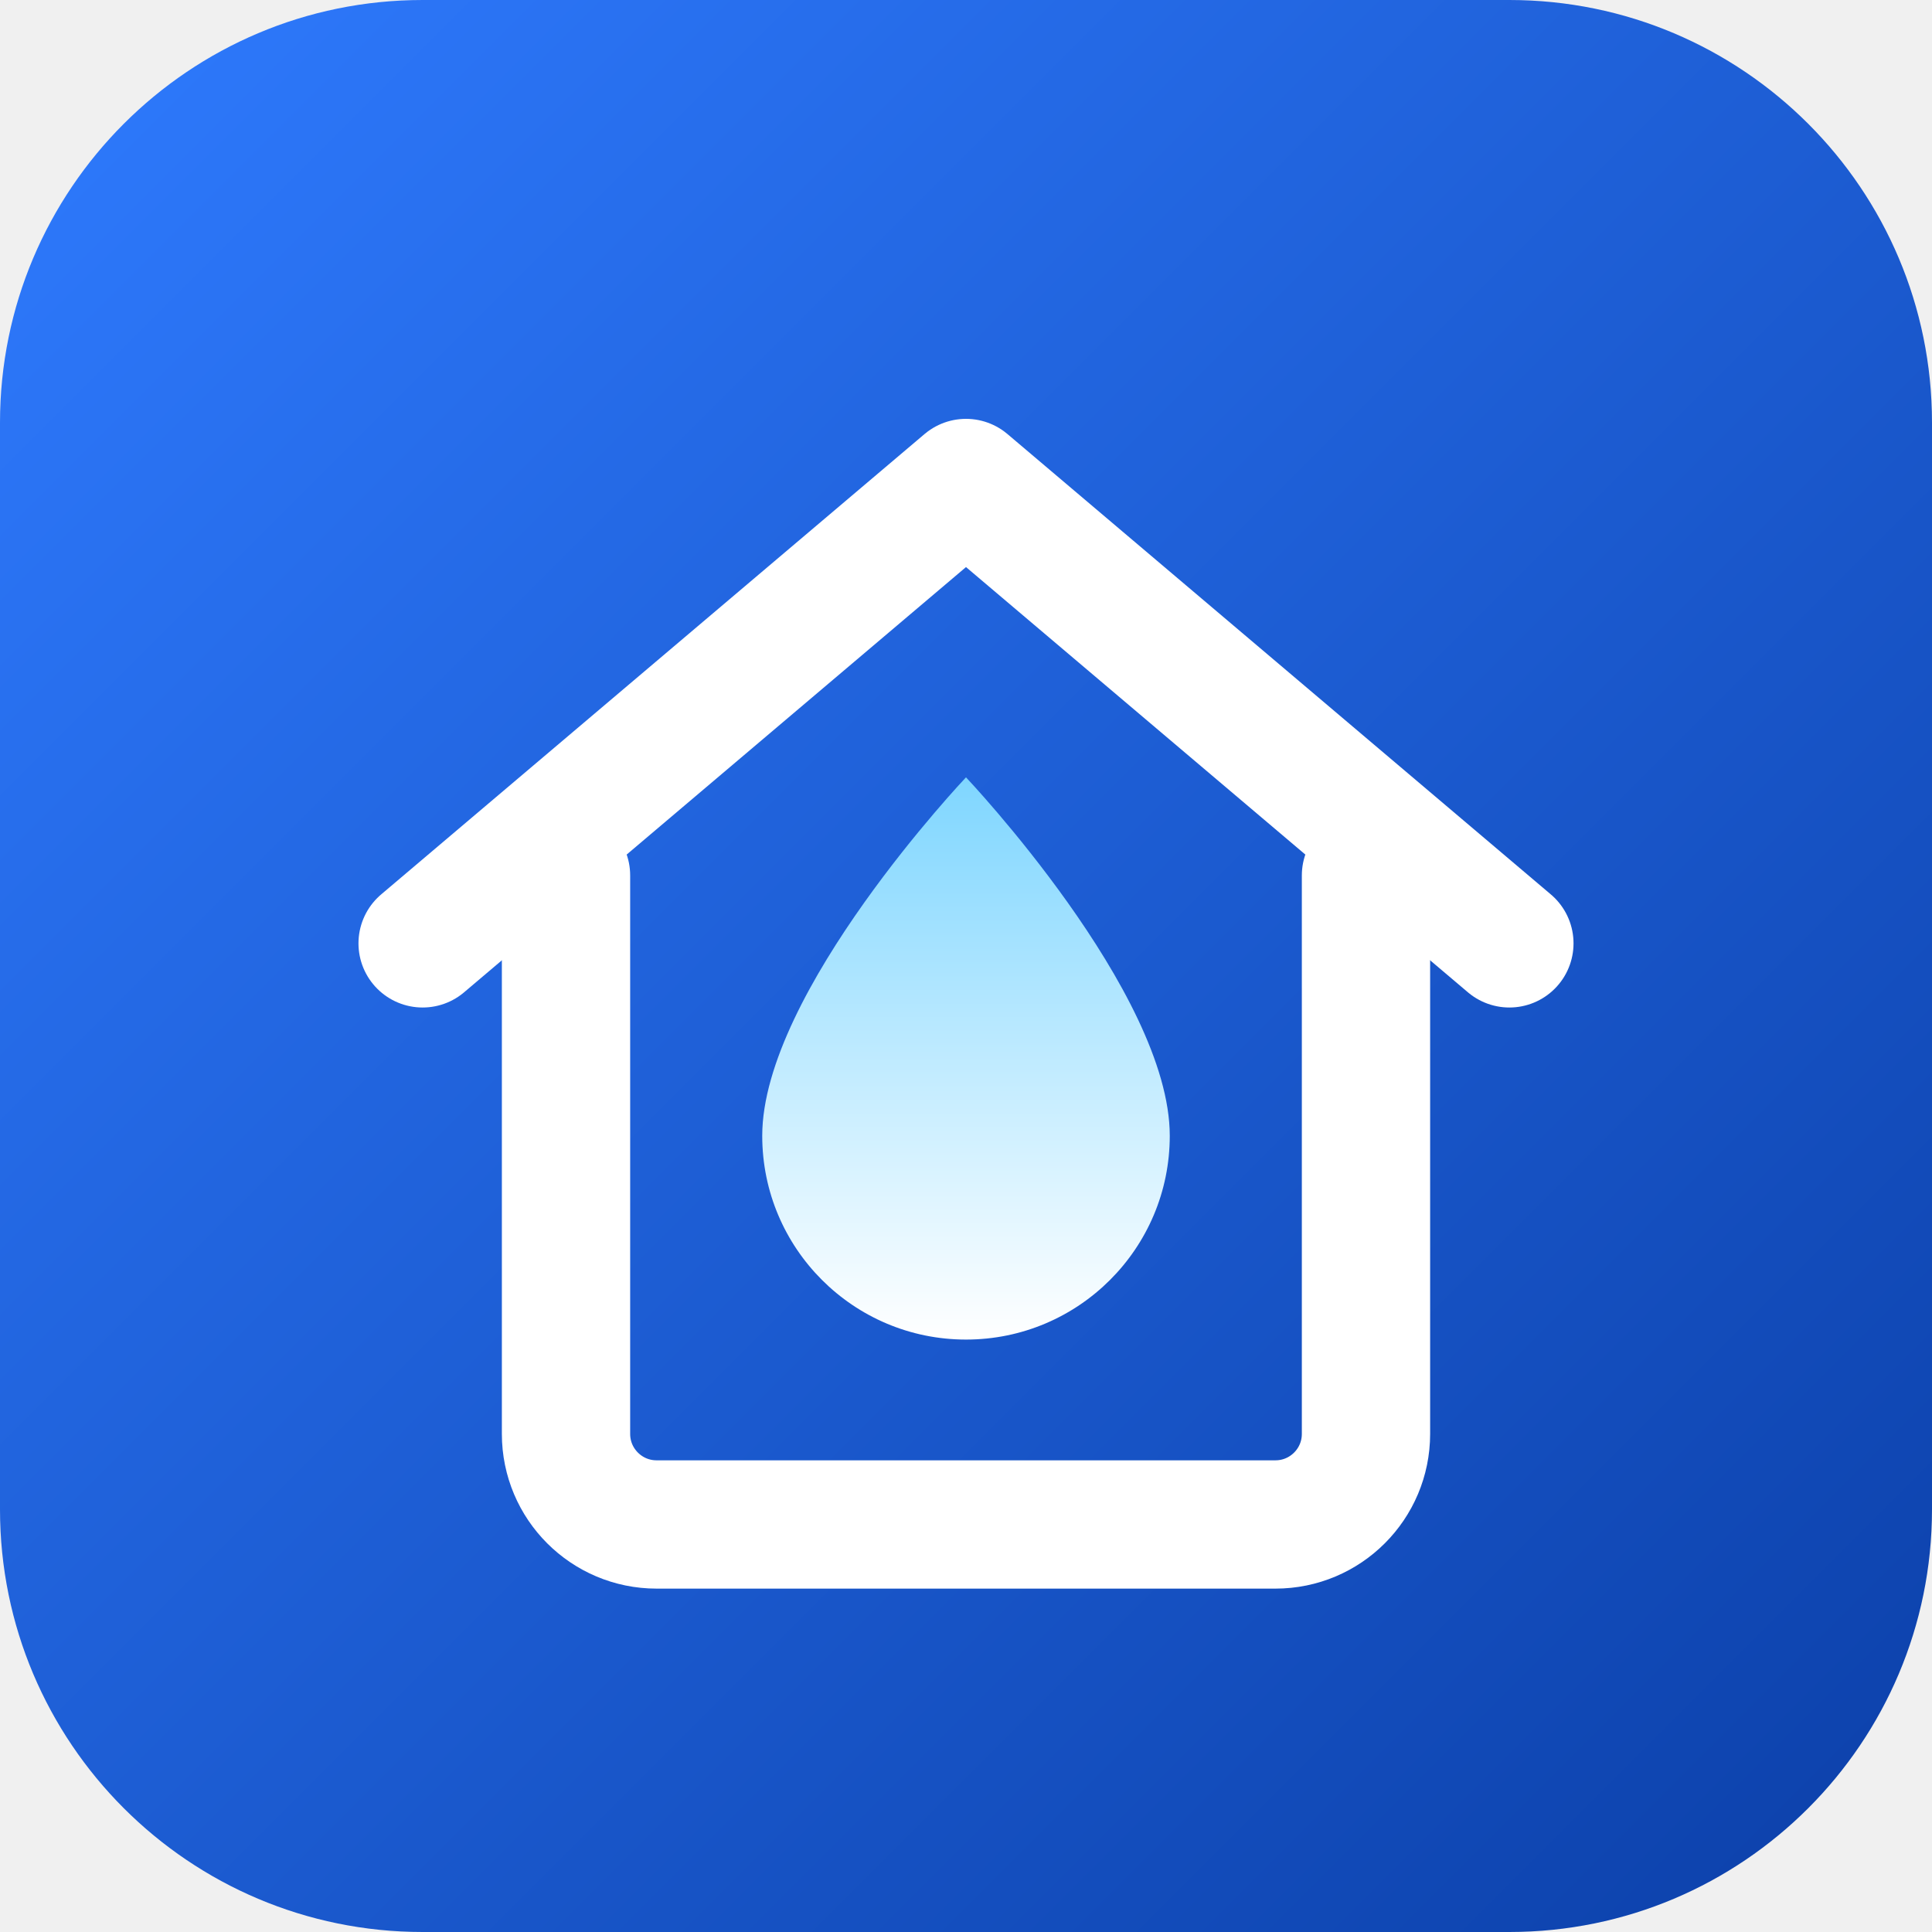
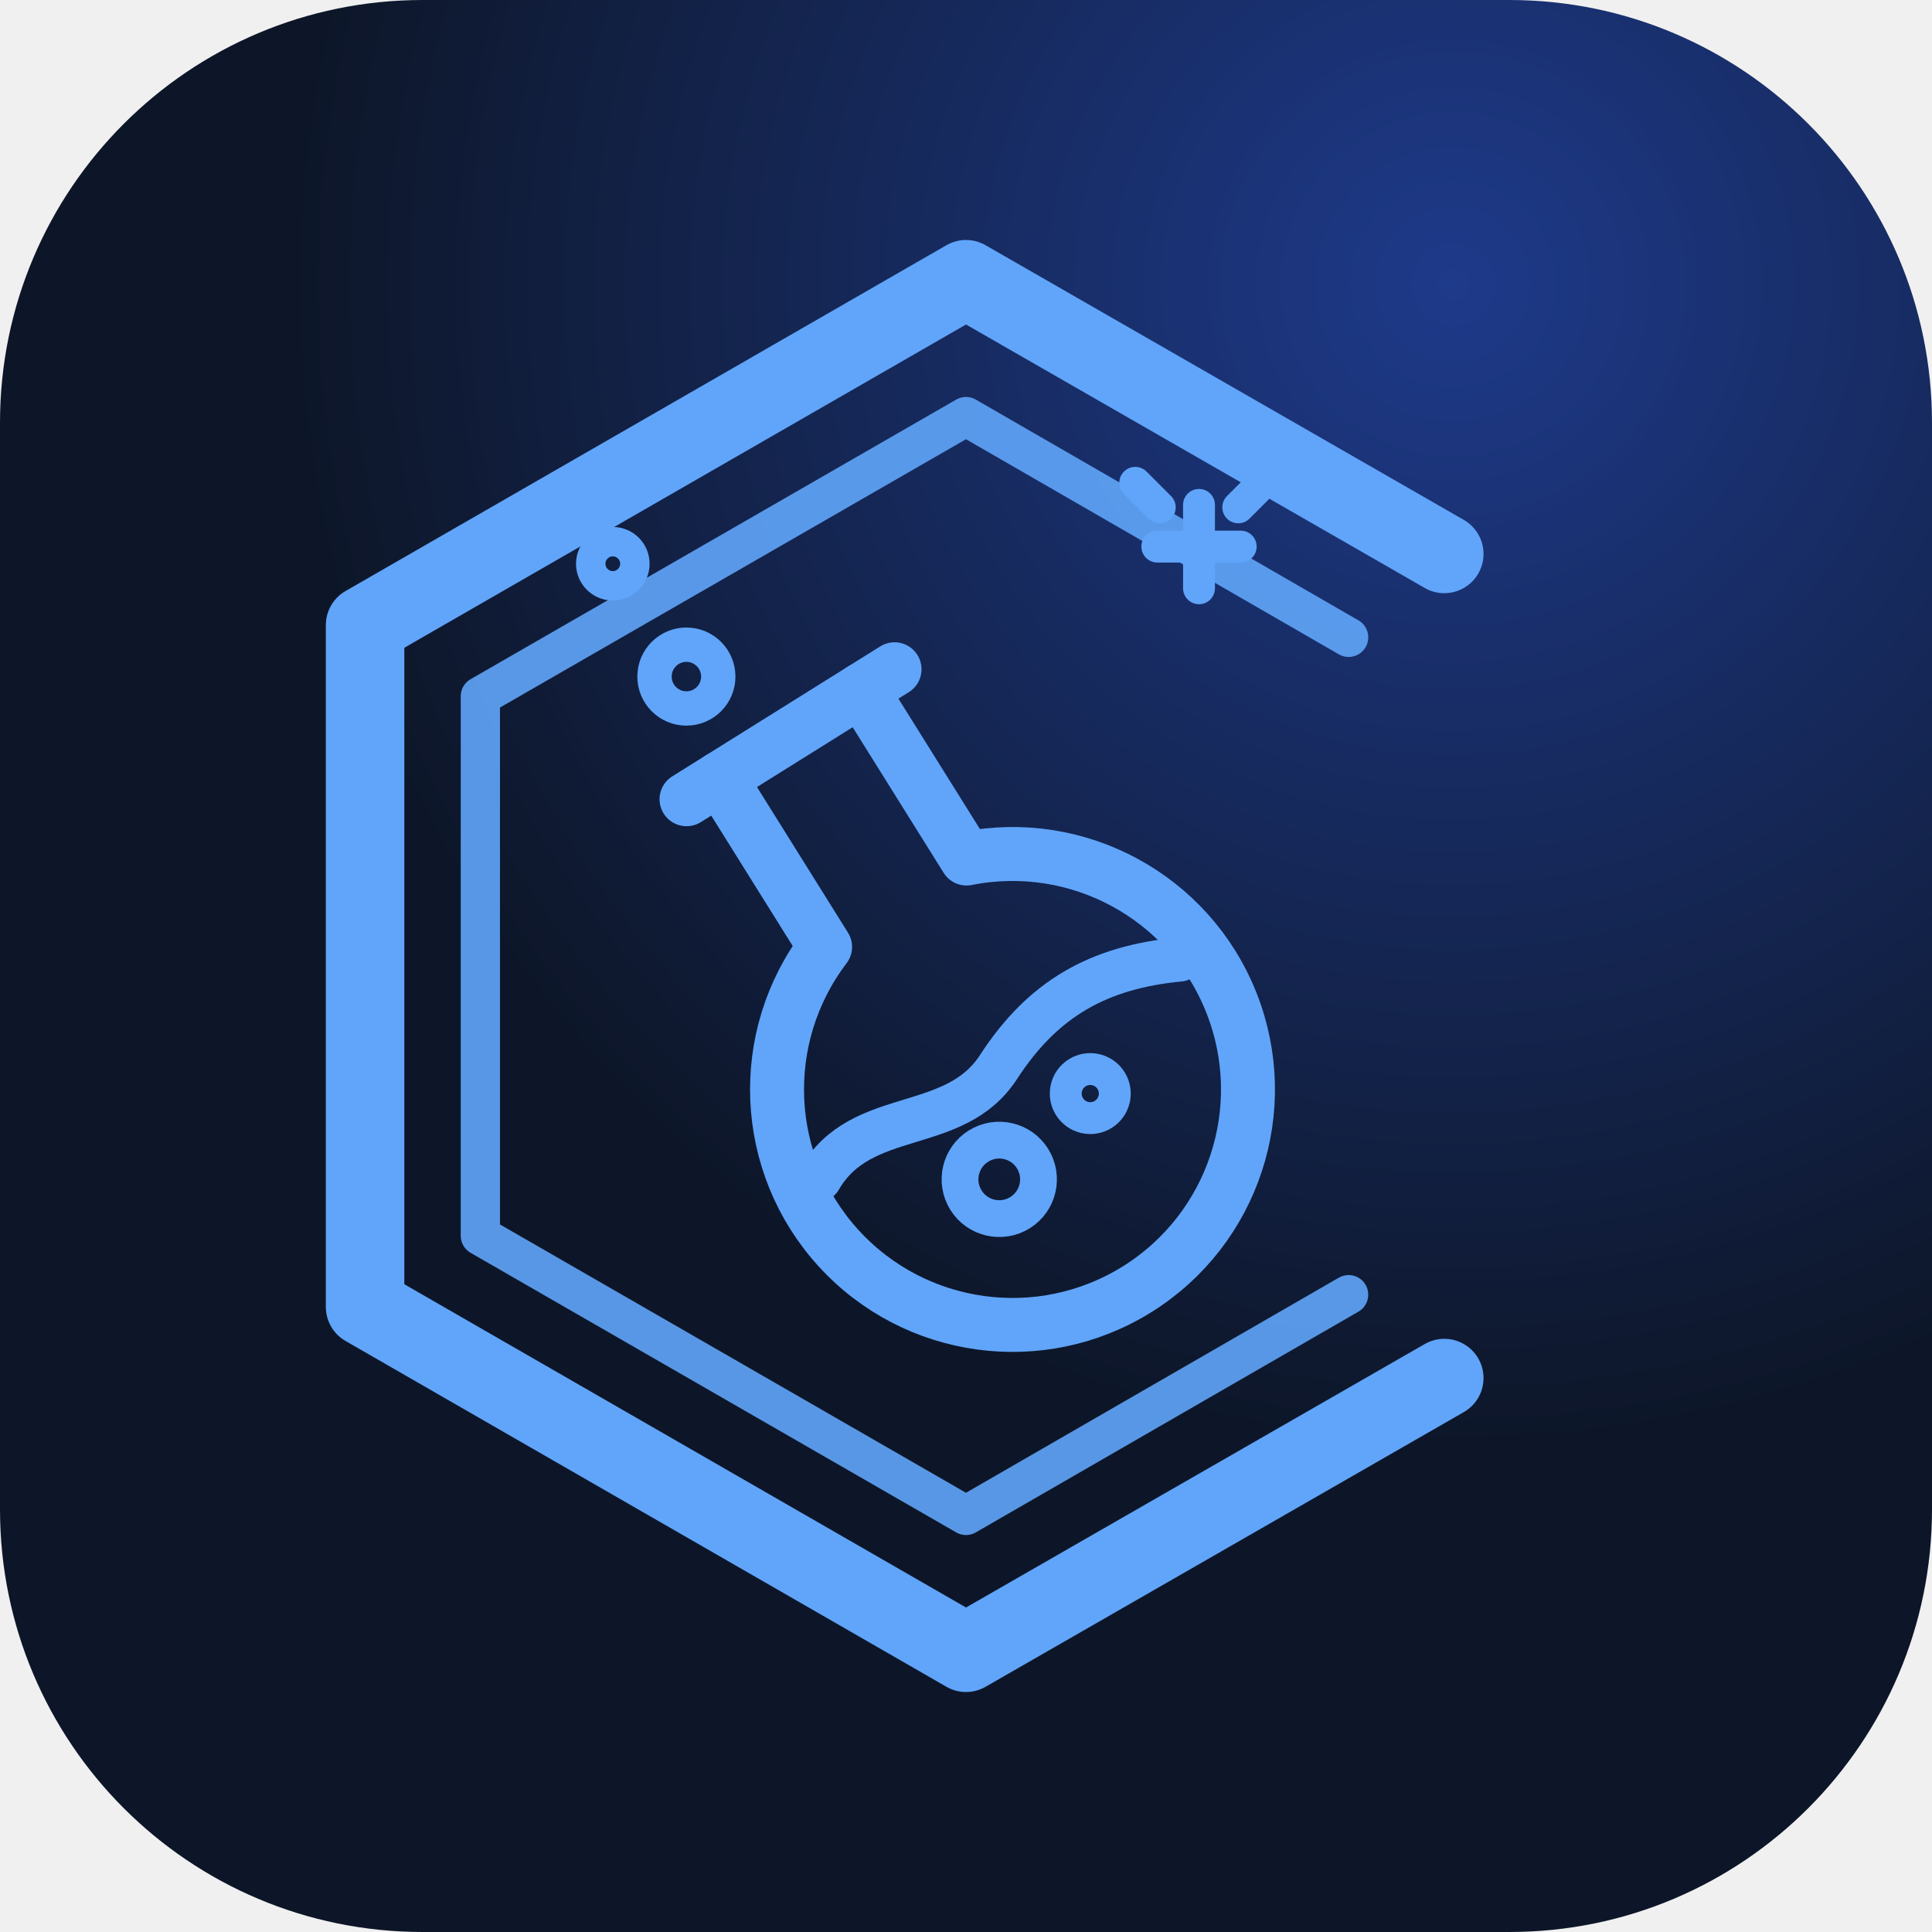
- <svg xmlns="http://www.w3.org/2000/svg" viewBox="0 0 512 512">
+ <svg xmlns="http://www.w3.org/2000/svg" viewBox="0 0 64 64">
  <defs>
-     <linearGradient id="b" x1="0" y1="0" x2="1" y2="1">
-       <stop offset="0" stop-color="#2f7bff" />
-       <stop offset="1" stop-color="#0b3fa8" />
-     </linearGradient>
-     <linearGradient id="d" x1="0" y1="0" x2="0" y2="1">
-       <stop offset="0" stop-color="#7fd6ff" />
-       <stop offset="1" stop-color="#ffffff" />
-     </linearGradient>
+     <radialGradient id="g" cx=".75" cy=".15" r="1">
+       <stop offset="0" stop-color="#1e3a8a" />
+       <stop offset=".6" stop-color="#0d1628" />
+     </radialGradient>
  </defs>
-   <rect width="512" height="512" rx="112" fill="url(#b)" />
-   <path d="M112 250L256 128l144 122" fill="none" stroke="#fff" stroke-width="34" stroke-linecap="round" stroke-linejoin="round" />
-   <path d="M150 232v148a24 24 0 0 0 24 24h164a24 24 0 0 0 24-24V232" fill="none" stroke="#fff" stroke-width="34" stroke-linecap="round" />
-   <path d="M256 206s54 57 54 95a54 54 0 0 1-108 0c0-38 54-95 54-95z" fill="url(#d)" />
+   <rect width="64" height="64" rx="14" fill="url(#g)" />
+   <g transform="translate(6 6) scale(.8125)" fill="none" stroke-linecap="round" stroke-linejoin="round">
+     <path d="M51.5 15.2 32 4 7.5 18.1v27.8L32 60l19.5-11.2" stroke="#60a5fa" stroke-width="3.2" />
+     <path d="M47.6 18.6 32 9.6 12.2 21v22L32 54.4l15.6-9" stroke="#60a5fa" stroke-width="1.6" opacity=".9" />
+     <g transform="rotate(-32 32 34)" stroke="#60a5fa" stroke-width="2.2">
+       <path d="M28.6 20.5v8.1a9.6 9.6 0 1 0 6.8 0v-8.1" />
+       <path d="M27 20.5h10" />
+       <path d="M23.4 36.5c3-1.6 5.6 1.4 8.6 0s5.6-1.3 8.6.2" stroke-width="1.8" />
+       <circle cx="29.6" cy="40.4" r="1.6" stroke-width="1.5" />
+       <circle cx="34.6" cy="39.4" r="1" stroke-width="1.3" />
+     </g>
+     <circle cx="20.6" cy="20.2" r="1.3" stroke="#60a5fa" stroke-width="1.4" />
+     <circle cx="17.6" cy="15.6" r=".9" stroke="#60a5fa" stroke-width="1.2" />
+     <path d="M41.5 13.2v3.4M39.8 14.9h3.4M38.9 12.3l1 1M44.1 12.3l-1 1" stroke="#60a5fa" stroke-width="1.3" />
+   </g>
</svg>
